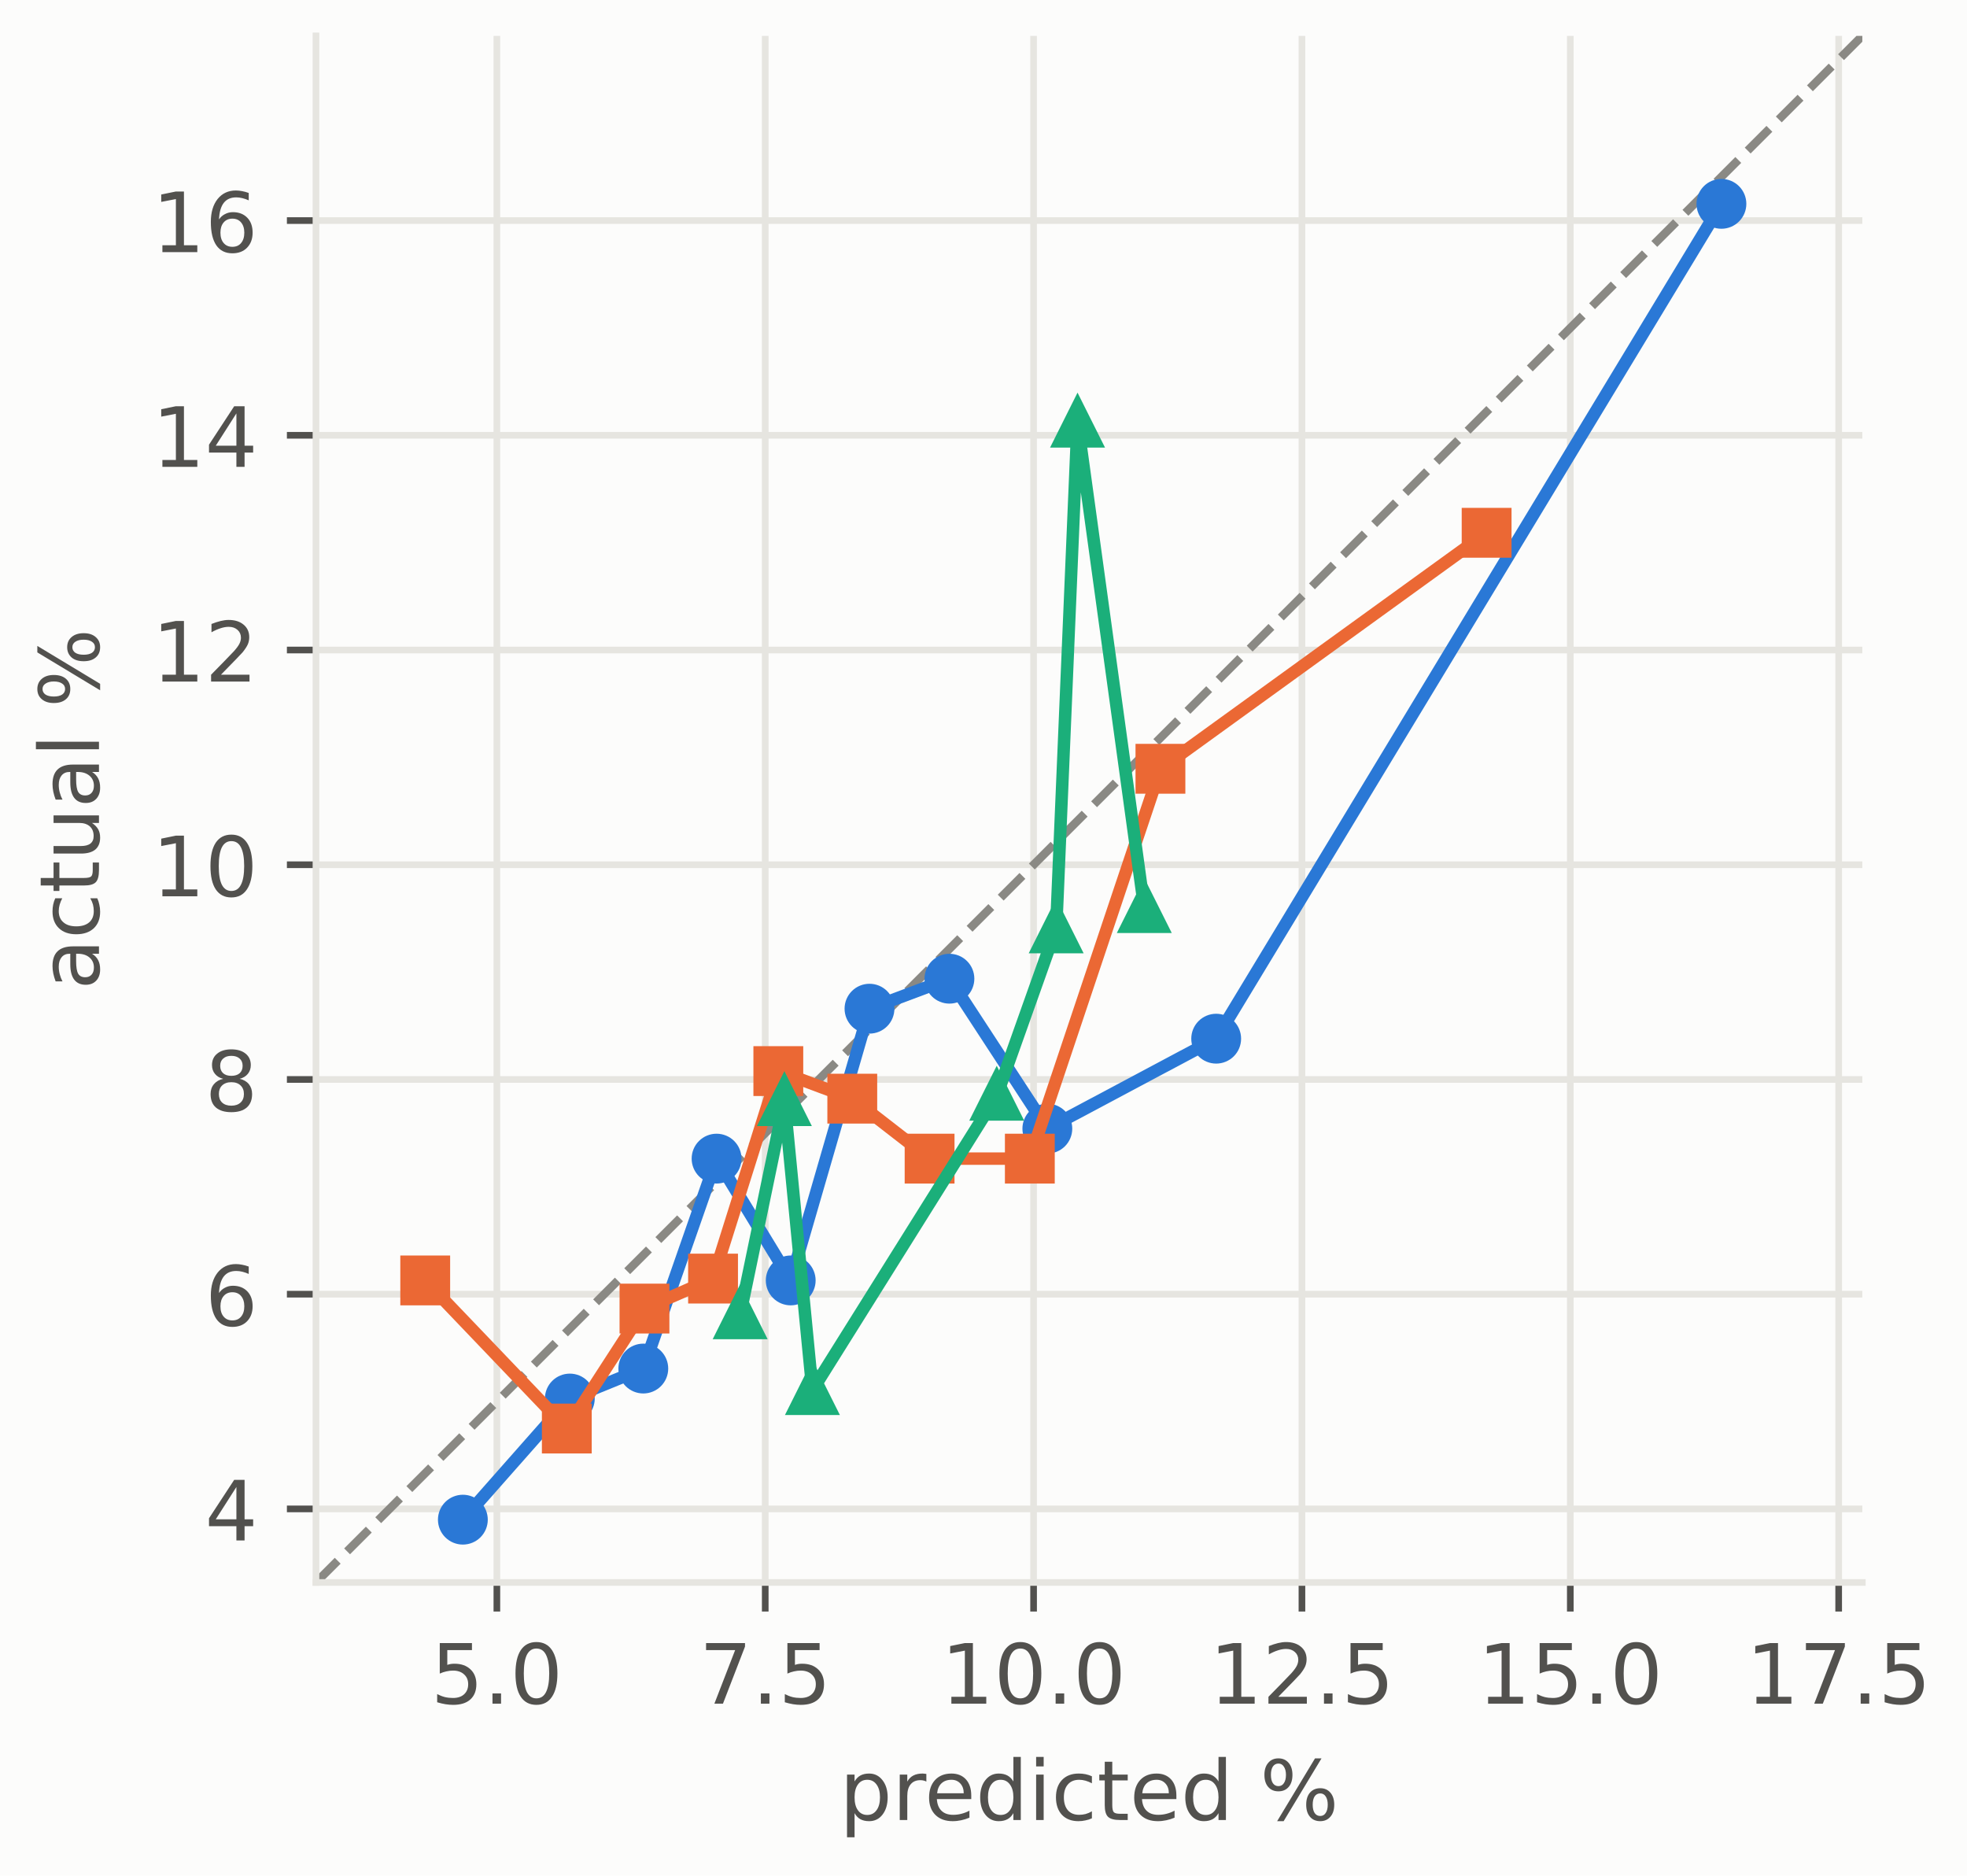
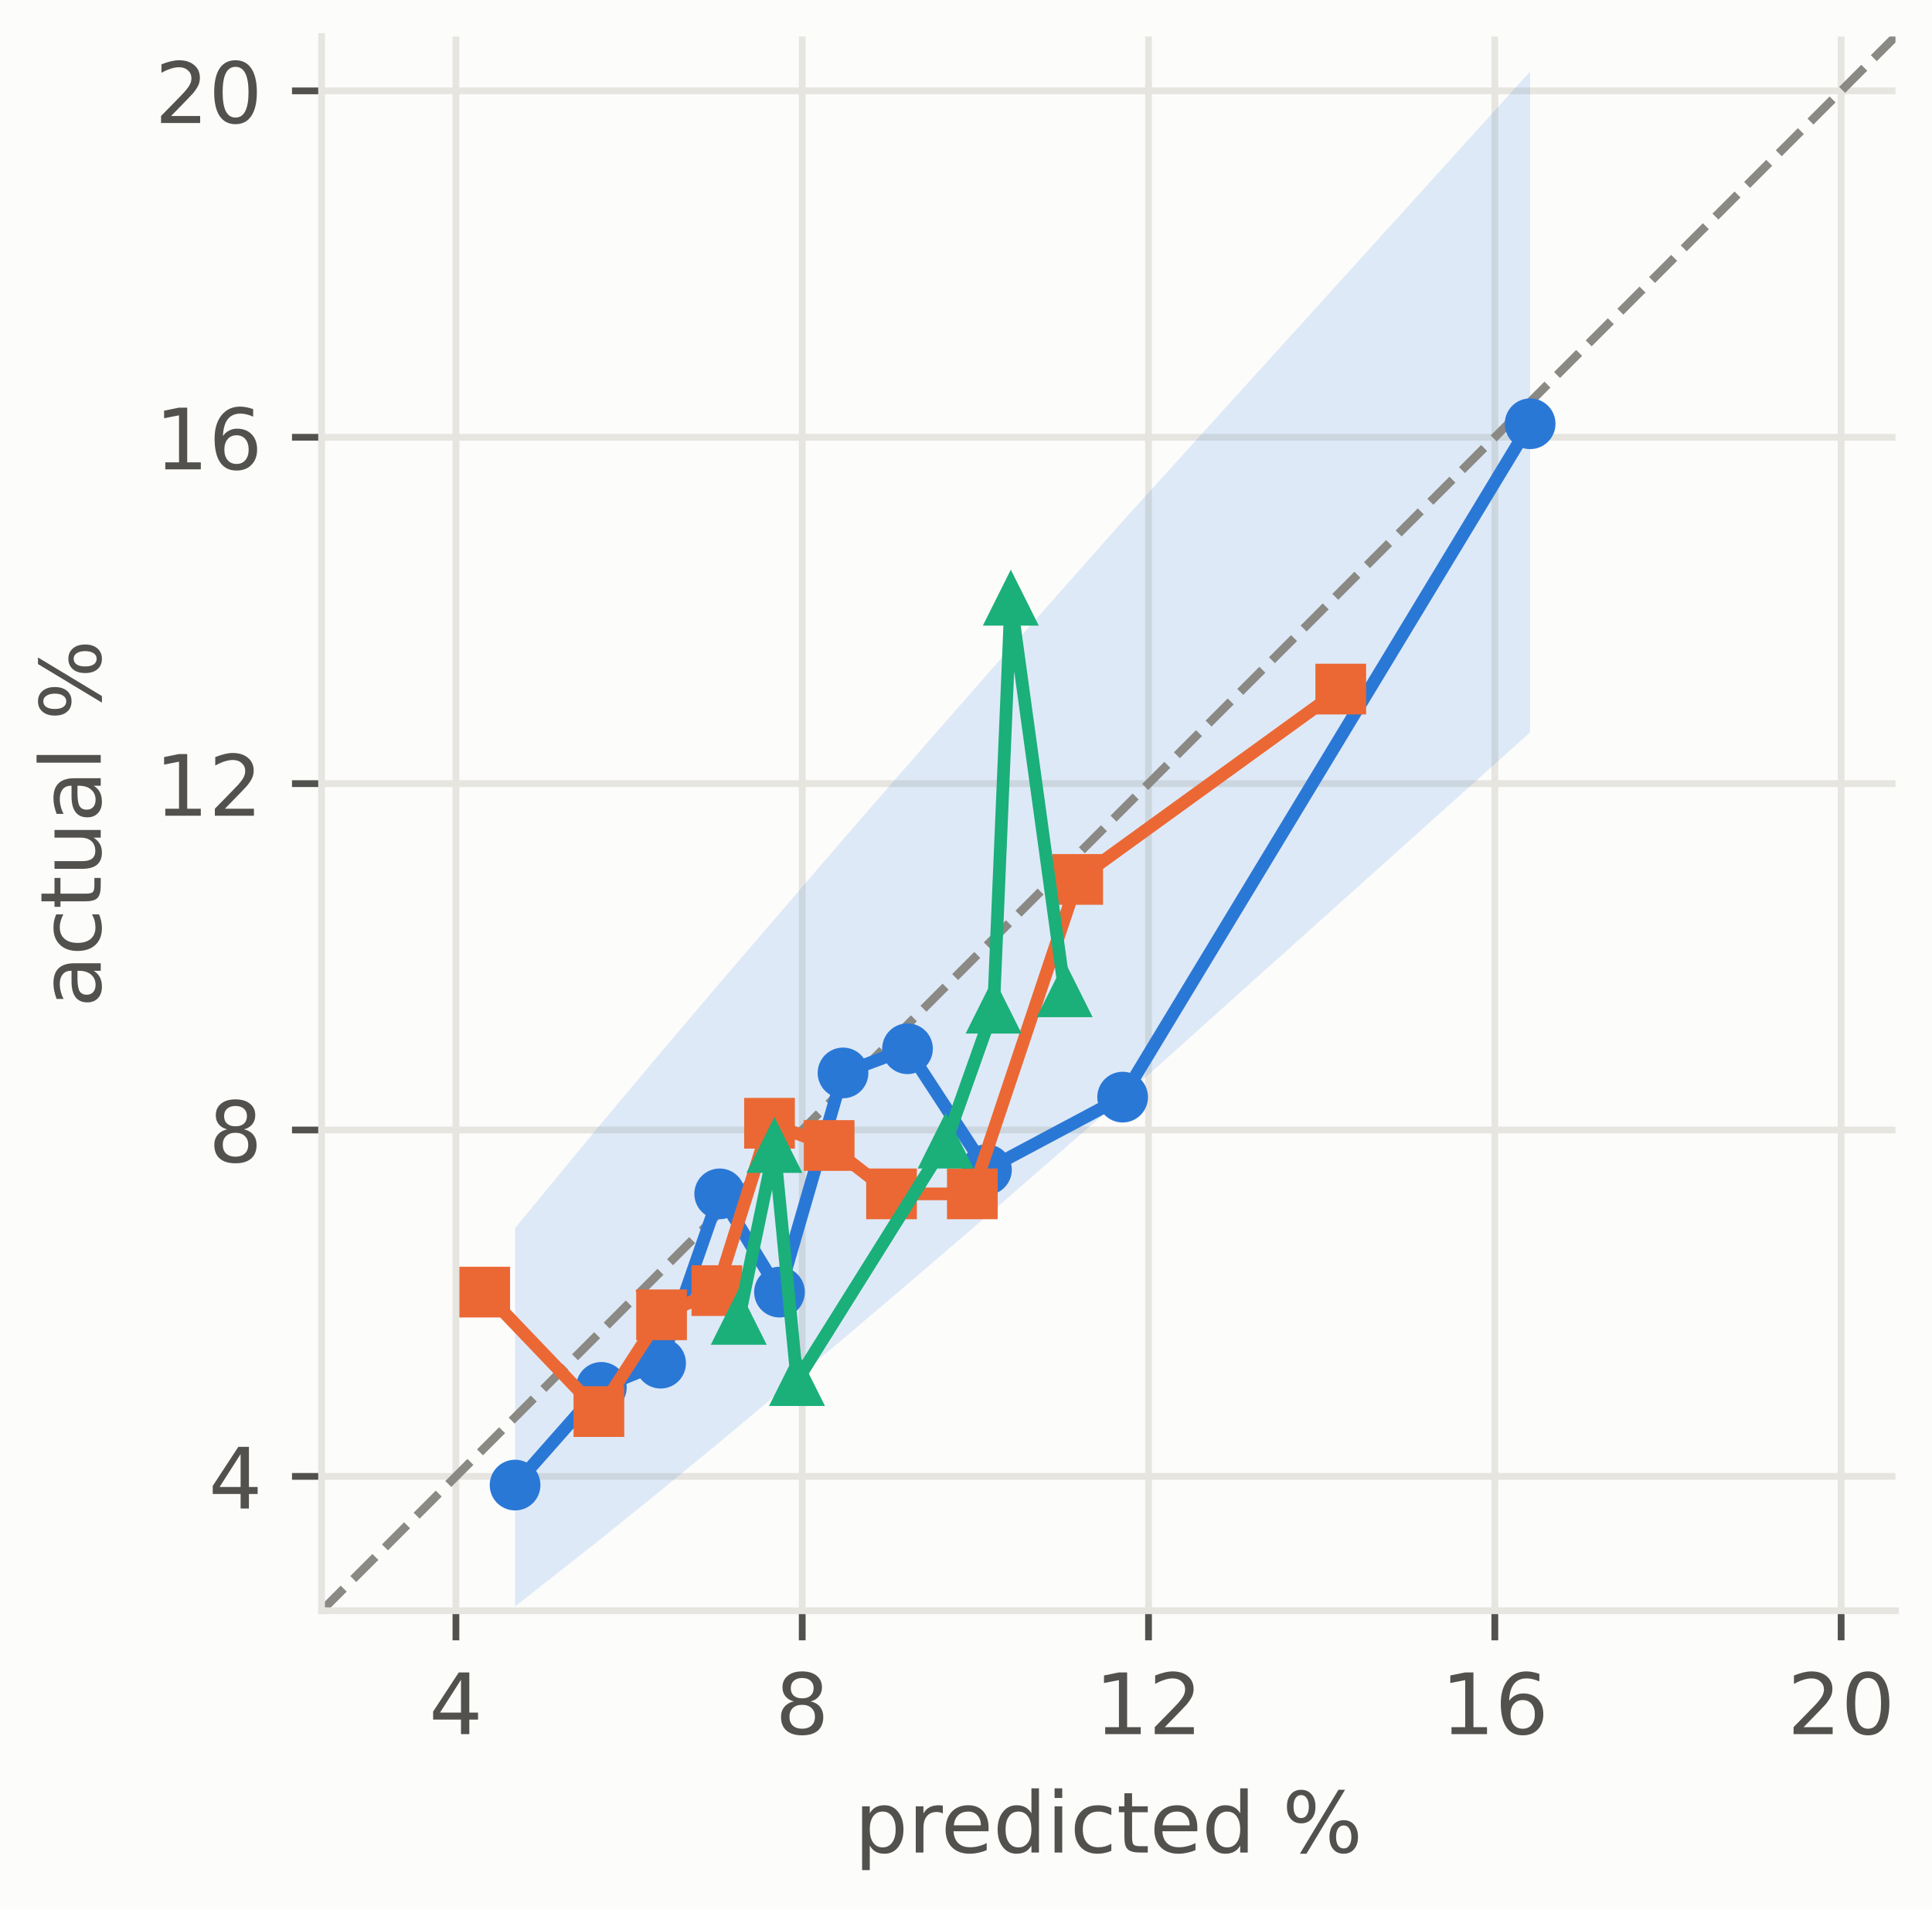
- <svg xmlns="http://www.w3.org/2000/svg" xmlns:xlink="http://www.w3.org/1999/xlink" width="236.848pt" height="225.84pt" viewBox="0 0 236.848 225.84" version="1.1">
+ <svg xmlns="http://www.w3.org/2000/svg" xmlns:xlink="http://www.w3.org/1999/xlink" width="228.565pt" height="225.84pt" viewBox="0 0 228.565 225.84" version="1.1">
  <defs>
    <style type="text/css">*{stroke-linejoin: round; stroke-linecap: butt}</style>
  </defs>
  <g id="figure_1">
    <g id="patch_1">
-       <path d="M 0 225.84  L 236.848 225.84  L 236.848 0  L 0 0  z " style="fill: #fcfcfb" />
+       <path d="M 0 225.84  L 228.565 225.84  L 228.565 -0  L 0 -0  z " style="fill: #fcfcfb" />
    </g>
    <g id="axes_1">
      <g id="patch_2">
        <path d="M 38.046 190.519  L 224.245 190.519  L 224.245 4.32  L 38.046 4.32  z " style="fill: #fcfcfb" />
      </g>
      <g id="matplotlib.axis_1">
        <g id="xtick_1">
          <g id="line2d_1">
-             <path d="M 59.828 190.519  L 59.828 4.32  " clip-path="url(#p90dc7dc027)" style="fill: none; stroke: #e6e5e0; stroke-width: 0.8; stroke-linecap: square" />
+             <path d="M 53.938 190.519  L 53.938 4.32  " clip-path="url(#p293405dffe)" style="fill: none; stroke: #e6e5e0; stroke-width: 0.8; stroke-linecap: square" />
          </g>
          <g id="line2d_2">
            <defs>
              <path id="m0102d7adbe" d="M 0 0  L 0 3.5  " style="stroke: #52514e; stroke-width: 0.8" />
            </defs>
            <g>
-               <use xlink:href="#m0102d7adbe" x="59.828" y="190.519" style="fill: #52514e; stroke: #52514e; stroke-width: 0.8" />
+               <use xlink:href="#m0102d7adbe" x="53.938" y="190.519" style="fill: #52514e; stroke: #52514e; stroke-width: 0.8" />
            </g>
          </g>
          <g id="text_1">
-             <text style="font-size: 10px; font-family: 'DejaVu Sans', 'Bitstream Vera Sans', 'Computer Modern Sans Serif', 'Lucida Grande', 'Verdana', 'Geneva', 'Lucid', 'Arial', 'Helvetica', 'Avant Garde', sans-serif; text-anchor: middle; fill: #52514e" x="59.828" y="205.116" transform="rotate(-0 59.8281 205.1164)">5.0</text>
+             <text style="font-size: 10px; font-family: 'DejaVu Sans', 'Bitstream Vera Sans', 'Computer Modern Sans Serif', 'Lucida Grande', 'Verdana', 'Geneva', 'Lucid', 'Arial', 'Helvetica', 'Avant Garde', sans-serif; text-anchor: middle; fill: #52514e" x="53.938" y="205.116" transform="rotate(-0 53.93787 205.1164)">4</text>
          </g>
        </g>
        <g id="xtick_2">
          <g id="line2d_3">
-             <path d="M 92.142 190.519  L 92.142 4.32  " clip-path="url(#p90dc7dc027)" style="fill: none; stroke: #e6e5e0; stroke-width: 0.8; stroke-linecap: square" />
+             <path d="M 94.907 190.519  L 94.907 4.32  " clip-path="url(#p293405dffe)" style="fill: none; stroke: #e6e5e0; stroke-width: 0.8; stroke-linecap: square" />
          </g>
          <g id="line2d_4">
            <g>
-               <use xlink:href="#m0102d7adbe" x="92.142" y="190.519" style="fill: #52514e; stroke: #52514e; stroke-width: 0.8" />
+               <use xlink:href="#m0102d7adbe" x="94.907" y="190.519" style="fill: #52514e; stroke: #52514e; stroke-width: 0.8" />
            </g>
          </g>
          <g id="text_2">
-             <text style="font-size: 10px; font-family: 'DejaVu Sans', 'Bitstream Vera Sans', 'Computer Modern Sans Serif', 'Lucida Grande', 'Verdana', 'Geneva', 'Lucid', 'Arial', 'Helvetica', 'Avant Garde', sans-serif; text-anchor: middle; fill: #52514e" x="92.142" y="205.116" transform="rotate(-0 92.14153 205.1164)">7.5</text>
+             <text style="font-size: 10px; font-family: 'DejaVu Sans', 'Bitstream Vera Sans', 'Computer Modern Sans Serif', 'Lucida Grande', 'Verdana', 'Geneva', 'Lucid', 'Arial', 'Helvetica', 'Avant Garde', sans-serif; text-anchor: middle; fill: #52514e" x="94.907" y="205.116" transform="rotate(-0 94.90704 205.1164)">8</text>
          </g>
        </g>
        <g id="xtick_3">
          <g id="line2d_5">
-             <path d="M 124.455 190.519  L 124.455 4.32  " clip-path="url(#p90dc7dc027)" style="fill: none; stroke: #e6e5e0; stroke-width: 0.8; stroke-linecap: square" />
+             <path d="M 135.876 190.519  L 135.876 4.32  " clip-path="url(#p293405dffe)" style="fill: none; stroke: #e6e5e0; stroke-width: 0.8; stroke-linecap: square" />
          </g>
          <g id="line2d_6">
            <g>
-               <use xlink:href="#m0102d7adbe" x="124.455" y="190.519" style="fill: #52514e; stroke: #52514e; stroke-width: 0.8" />
+               <use xlink:href="#m0102d7adbe" x="135.876" y="190.519" style="fill: #52514e; stroke: #52514e; stroke-width: 0.8" />
            </g>
          </g>
          <g id="text_3">
-             <text style="font-size: 10px; font-family: 'DejaVu Sans', 'Bitstream Vera Sans', 'Computer Modern Sans Serif', 'Lucida Grande', 'Verdana', 'Geneva', 'Lucid', 'Arial', 'Helvetica', 'Avant Garde', sans-serif; text-anchor: middle; fill: #52514e" x="124.455" y="205.116" transform="rotate(-0 124.455 205.1164)">10.0</text>
+             <text style="font-size: 10px; font-family: 'DejaVu Sans', 'Bitstream Vera Sans', 'Computer Modern Sans Serif', 'Lucida Grande', 'Verdana', 'Geneva', 'Lucid', 'Arial', 'Helvetica', 'Avant Garde', sans-serif; text-anchor: middle; fill: #52514e" x="135.876" y="205.116" transform="rotate(-0 135.8762 205.1164)">12</text>
          </g>
        </g>
        <g id="xtick_4">
          <g id="line2d_7">
-             <path d="M 156.768 190.519  L 156.768 4.32  " clip-path="url(#p90dc7dc027)" style="fill: none; stroke: #e6e5e0; stroke-width: 0.8; stroke-linecap: square" />
+             <path d="M 176.845 190.519  L 176.845 4.32  " clip-path="url(#p293405dffe)" style="fill: none; stroke: #e6e5e0; stroke-width: 0.8; stroke-linecap: square" />
          </g>
          <g id="line2d_8">
            <g>
-               <use xlink:href="#m0102d7adbe" x="156.768" y="190.519" style="fill: #52514e; stroke: #52514e; stroke-width: 0.8" />
+               <use xlink:href="#m0102d7adbe" x="176.845" y="190.519" style="fill: #52514e; stroke: #52514e; stroke-width: 0.8" />
            </g>
          </g>
          <g id="text_4">
-             <text style="font-size: 10px; font-family: 'DejaVu Sans', 'Bitstream Vera Sans', 'Computer Modern Sans Serif', 'Lucida Grande', 'Verdana', 'Geneva', 'Lucid', 'Arial', 'Helvetica', 'Avant Garde', sans-serif; text-anchor: middle; fill: #52514e" x="156.768" y="205.116" transform="rotate(-0 156.7684 205.1164)">12.5</text>
+             <text style="font-size: 10px; font-family: 'DejaVu Sans', 'Bitstream Vera Sans', 'Computer Modern Sans Serif', 'Lucida Grande', 'Verdana', 'Geneva', 'Lucid', 'Arial', 'Helvetica', 'Avant Garde', sans-serif; text-anchor: middle; fill: #52514e" x="176.845" y="205.116" transform="rotate(-0 176.8454 205.1164)">16</text>
          </g>
        </g>
        <g id="xtick_5">
          <g id="line2d_9">
-             <path d="M 189.082 190.519  L 189.082 4.32  " clip-path="url(#p90dc7dc027)" style="fill: none; stroke: #e6e5e0; stroke-width: 0.8; stroke-linecap: square" />
+             <path d="M 217.815 190.519  L 217.815 4.32  " clip-path="url(#p293405dffe)" style="fill: none; stroke: #e6e5e0; stroke-width: 0.8; stroke-linecap: square" />
          </g>
          <g id="line2d_10">
            <g>
-               <use xlink:href="#m0102d7adbe" x="189.082" y="190.519" style="fill: #52514e; stroke: #52514e; stroke-width: 0.8" />
+               <use xlink:href="#m0102d7adbe" x="217.815" y="190.519" style="fill: #52514e; stroke: #52514e; stroke-width: 0.8" />
            </g>
          </g>
          <g id="text_5">
-             <text style="font-size: 10px; font-family: 'DejaVu Sans', 'Bitstream Vera Sans', 'Computer Modern Sans Serif', 'Lucida Grande', 'Verdana', 'Geneva', 'Lucid', 'Arial', 'Helvetica', 'Avant Garde', sans-serif; text-anchor: middle; fill: #52514e" x="189.082" y="205.116" transform="rotate(-0 189.0818 205.1164)">15.0</text>
-           </g>
-         </g>
-         <g id="xtick_6">
-           <g id="line2d_11">
-             <path d="M 221.395 190.519  L 221.395 4.32  " clip-path="url(#p90dc7dc027)" style="fill: none; stroke: #e6e5e0; stroke-width: 0.8; stroke-linecap: square" />
-           </g>
-           <g id="line2d_12">
-             <g>
-               <use xlink:href="#m0102d7adbe" x="221.395" y="190.519" style="fill: #52514e; stroke: #52514e; stroke-width: 0.8" />
-             </g>
-           </g>
-           <g id="text_6">
-             <text style="font-size: 10px; font-family: 'DejaVu Sans', 'Bitstream Vera Sans', 'Computer Modern Sans Serif', 'Lucida Grande', 'Verdana', 'Geneva', 'Lucid', 'Arial', 'Helvetica', 'Avant Garde', sans-serif; text-anchor: middle; fill: #52514e" x="221.395" y="205.116" transform="rotate(-0 221.3953 205.1164)">17.5</text>
-           </g>
-         </g>
-         <g id="text_7">
+             <text style="font-size: 10px; font-family: 'DejaVu Sans', 'Bitstream Vera Sans', 'Computer Modern Sans Serif', 'Lucida Grande', 'Verdana', 'Geneva', 'Lucid', 'Arial', 'Helvetica', 'Avant Garde', sans-serif; text-anchor: middle; fill: #52514e" x="217.815" y="205.116" transform="rotate(-0 217.8145 205.1164)">20</text>
+           </g>
+         </g>
+         <g id="text_6">
          <text style="font-size: 10px; font-family: 'DejaVu Sans', 'Bitstream Vera Sans', 'Computer Modern Sans Serif', 'Lucida Grande', 'Verdana', 'Geneva', 'Lucid', 'Arial', 'Helvetica', 'Avant Garde', sans-serif; text-anchor: middle; fill: #52514e" x="131.145" y="219.117" transform="rotate(-0 131.1452 219.1172)">predicted %</text>
        </g>
      </g>
      <g id="matplotlib.axis_2">
        <g id="ytick_1">
-           <g id="line2d_13">
-             <path d="M 38.046 181.662  L 224.245 181.662  " clip-path="url(#p90dc7dc027)" style="fill: none; stroke: #e6e5e0; stroke-width: 0.8; stroke-linecap: square" />
-           </g>
-           <g id="line2d_14">
+           <g id="line2d_11">
+             <path d="M 38.046 174.627  L 224.245 174.627  " clip-path="url(#p293405dffe)" style="fill: none; stroke: #e6e5e0; stroke-width: 0.8; stroke-linecap: square" />
+           </g>
+           <g id="line2d_12">
            <defs>
              <path id="m92d0be4eff" d="M 0 0  L -3.5 0  " style="stroke: #52514e; stroke-width: 0.8" />
            </defs>
            <g>
-               <use xlink:href="#m92d0be4eff" x="38.046" y="181.662" style="fill: #52514e; stroke: #52514e; stroke-width: 0.8" />
+               <use xlink:href="#m92d0be4eff" x="38.046" y="174.627" style="fill: #52514e; stroke: #52514e; stroke-width: 0.8" />
+             </g>
+           </g>
+           <g id="text_7">
+             <text style="font-size: 10px; font-family: 'DejaVu Sans', 'Bitstream Vera Sans', 'Computer Modern Sans Serif', 'Lucida Grande', 'Verdana', 'Geneva', 'Lucid', 'Arial', 'Helvetica', 'Avant Garde', sans-serif; text-anchor: end; fill: #52514e" x="31.046" y="178.425" transform="rotate(-0 31.04578 178.4255)">4</text>
+           </g>
+         </g>
+         <g id="ytick_2">
+           <g id="line2d_13">
+             <path d="M 38.046 133.657  L 224.245 133.657  " clip-path="url(#p293405dffe)" style="fill: none; stroke: #e6e5e0; stroke-width: 0.8; stroke-linecap: square" />
+           </g>
+           <g id="line2d_14">
+             <g>
+               <use xlink:href="#m92d0be4eff" x="38.046" y="133.657" style="fill: #52514e; stroke: #52514e; stroke-width: 0.8" />
            </g>
          </g>
          <g id="text_8">
-             <text style="font-size: 10px; font-family: 'DejaVu Sans', 'Bitstream Vera Sans', 'Computer Modern Sans Serif', 'Lucida Grande', 'Verdana', 'Geneva', 'Lucid', 'Arial', 'Helvetica', 'Avant Garde', sans-serif; text-anchor: end; fill: #52514e" x="31.046" y="185.461" transform="rotate(-0 31.04578 185.4606)">4</text>
-           </g>
-         </g>
-         <g id="ytick_2">
+             <text style="font-size: 10px; font-family: 'DejaVu Sans', 'Bitstream Vera Sans', 'Computer Modern Sans Serif', 'Lucida Grande', 'Verdana', 'Geneva', 'Lucid', 'Arial', 'Helvetica', 'Avant Garde', sans-serif; text-anchor: end; fill: #52514e" x="31.046" y="137.456" transform="rotate(-0 31.04578 137.4563)">8</text>
+           </g>
+         </g>
+         <g id="ytick_3">
          <g id="line2d_15">
-             <path d="M 38.046 155.811  L 224.245 155.811  " clip-path="url(#p90dc7dc027)" style="fill: none; stroke: #e6e5e0; stroke-width: 0.8; stroke-linecap: square" />
+             <path d="M 38.046 92.688  L 224.245 92.688  " clip-path="url(#p293405dffe)" style="fill: none; stroke: #e6e5e0; stroke-width: 0.8; stroke-linecap: square" />
          </g>
          <g id="line2d_16">
            <g>
-               <use xlink:href="#m92d0be4eff" x="38.046" y="155.811" style="fill: #52514e; stroke: #52514e; stroke-width: 0.8" />
+               <use xlink:href="#m92d0be4eff" x="38.046" y="92.688" style="fill: #52514e; stroke: #52514e; stroke-width: 0.8" />
            </g>
          </g>
          <g id="text_9">
-             <text style="font-size: 10px; font-family: 'DejaVu Sans', 'Bitstream Vera Sans', 'Computer Modern Sans Serif', 'Lucida Grande', 'Verdana', 'Geneva', 'Lucid', 'Arial', 'Helvetica', 'Avant Garde', sans-serif; text-anchor: end; fill: #52514e" x="31.046" y="159.61" transform="rotate(-0 31.04578 159.6099)">6</text>
-           </g>
-         </g>
-         <g id="ytick_3">
+             <text style="font-size: 10px; font-family: 'DejaVu Sans', 'Bitstream Vera Sans', 'Computer Modern Sans Serif', 'Lucida Grande', 'Verdana', 'Geneva', 'Lucid', 'Arial', 'Helvetica', 'Avant Garde', sans-serif; text-anchor: end; fill: #52514e" x="31.046" y="96.487" transform="rotate(-0 31.04578 96.48715)">12</text>
+           </g>
+         </g>
+         <g id="ytick_4">
          <g id="line2d_17">
-             <path d="M 38.046 129.96  L 224.245 129.96  " clip-path="url(#p90dc7dc027)" style="fill: none; stroke: #e6e5e0; stroke-width: 0.8; stroke-linecap: square" />
+             <path d="M 38.046 51.719  L 224.245 51.719  " clip-path="url(#p293405dffe)" style="fill: none; stroke: #e6e5e0; stroke-width: 0.8; stroke-linecap: square" />
          </g>
          <g id="line2d_18">
            <g>
-               <use xlink:href="#m92d0be4eff" x="38.046" y="129.96" style="fill: #52514e; stroke: #52514e; stroke-width: 0.8" />
+               <use xlink:href="#m92d0be4eff" x="38.046" y="51.719" style="fill: #52514e; stroke: #52514e; stroke-width: 0.8" />
            </g>
          </g>
          <g id="text_10">
-             <text style="font-size: 10px; font-family: 'DejaVu Sans', 'Bitstream Vera Sans', 'Computer Modern Sans Serif', 'Lucida Grande', 'Verdana', 'Geneva', 'Lucid', 'Arial', 'Helvetica', 'Avant Garde', sans-serif; text-anchor: end; fill: #52514e" x="31.046" y="133.759" transform="rotate(-0 31.04578 133.7591)">8</text>
-           </g>
-         </g>
-         <g id="ytick_4">
+             <text style="font-size: 10px; font-family: 'DejaVu Sans', 'Bitstream Vera Sans', 'Computer Modern Sans Serif', 'Lucida Grande', 'Verdana', 'Geneva', 'Lucid', 'Arial', 'Helvetica', 'Avant Garde', sans-serif; text-anchor: end; fill: #52514e" x="31.046" y="55.518" transform="rotate(-0 31.04578 55.51798)">16</text>
+           </g>
+         </g>
+         <g id="ytick_5">
          <g id="line2d_19">
-             <path d="M 38.046 104.11  L 224.245 104.11  " clip-path="url(#p90dc7dc027)" style="fill: none; stroke: #e6e5e0; stroke-width: 0.8; stroke-linecap: square" />
+             <path d="M 38.046 10.75  L 224.245 10.75  " clip-path="url(#p293405dffe)" style="fill: none; stroke: #e6e5e0; stroke-width: 0.8; stroke-linecap: square" />
          </g>
          <g id="line2d_20">
            <g>
-               <use xlink:href="#m92d0be4eff" x="38.046" y="104.11" style="fill: #52514e; stroke: #52514e; stroke-width: 0.8" />
+               <use xlink:href="#m92d0be4eff" x="38.046" y="10.75" style="fill: #52514e; stroke: #52514e; stroke-width: 0.8" />
            </g>
          </g>
          <g id="text_11">
-             <text style="font-size: 10px; font-family: 'DejaVu Sans', 'Bitstream Vera Sans', 'Computer Modern Sans Serif', 'Lucida Grande', 'Verdana', 'Geneva', 'Lucid', 'Arial', 'Helvetica', 'Avant Garde', sans-serif; text-anchor: end; fill: #52514e" x="31.046" y="107.908" transform="rotate(-0 31.04578 107.9084)">10</text>
-           </g>
-         </g>
-         <g id="ytick_5">
-           <g id="line2d_21">
-             <path d="M 38.046 78.259  L 224.245 78.259  " clip-path="url(#p90dc7dc027)" style="fill: none; stroke: #e6e5e0; stroke-width: 0.8; stroke-linecap: square" />
-           </g>
-           <g id="line2d_22">
-             <g>
-               <use xlink:href="#m92d0be4eff" x="38.046" y="78.259" style="fill: #52514e; stroke: #52514e; stroke-width: 0.8" />
-             </g>
-           </g>
-           <g id="text_12">
-             <text style="font-size: 10px; font-family: 'DejaVu Sans', 'Bitstream Vera Sans', 'Computer Modern Sans Serif', 'Lucida Grande', 'Verdana', 'Geneva', 'Lucid', 'Arial', 'Helvetica', 'Avant Garde', sans-serif; text-anchor: end; fill: #52514e" x="31.046" y="82.058" transform="rotate(-0 31.04578 82.05763)">12</text>
-           </g>
-         </g>
-         <g id="ytick_6">
-           <g id="line2d_23">
-             <path d="M 38.046 52.408  L 224.245 52.408  " clip-path="url(#p90dc7dc027)" style="fill: none; stroke: #e6e5e0; stroke-width: 0.8; stroke-linecap: square" />
-           </g>
-           <g id="line2d_24">
-             <g>
-               <use xlink:href="#m92d0be4eff" x="38.046" y="52.408" style="fill: #52514e; stroke: #52514e; stroke-width: 0.8" />
-             </g>
-           </g>
-           <g id="text_13">
-             <text style="font-size: 10px; font-family: 'DejaVu Sans', 'Bitstream Vera Sans', 'Computer Modern Sans Serif', 'Lucida Grande', 'Verdana', 'Geneva', 'Lucid', 'Arial', 'Helvetica', 'Avant Garde', sans-serif; text-anchor: end; fill: #52514e" x="31.046" y="56.207" transform="rotate(-0 31.04578 56.20688)">14</text>
-           </g>
-         </g>
-         <g id="ytick_7">
-           <g id="line2d_25">
-             <path d="M 38.046 26.557  L 224.245 26.557  " clip-path="url(#p90dc7dc027)" style="fill: none; stroke: #e6e5e0; stroke-width: 0.8; stroke-linecap: square" />
-           </g>
-           <g id="line2d_26">
-             <g>
-               <use xlink:href="#m92d0be4eff" x="38.046" y="26.557" style="fill: #52514e; stroke: #52514e; stroke-width: 0.8" />
-             </g>
-           </g>
-           <g id="text_14">
-             <text style="font-size: 10px; font-family: 'DejaVu Sans', 'Bitstream Vera Sans', 'Computer Modern Sans Serif', 'Lucida Grande', 'Verdana', 'Geneva', 'Lucid', 'Arial', 'Helvetica', 'Avant Garde', sans-serif; text-anchor: end; fill: #52514e" x="31.046" y="30.356" transform="rotate(-0 31.04578 30.35613)">16</text>
-           </g>
-         </g>
-         <g id="text_15">
+             <text style="font-size: 10px; font-family: 'DejaVu Sans', 'Bitstream Vera Sans', 'Computer Modern Sans Serif', 'Lucida Grande', 'Verdana', 'Geneva', 'Lucid', 'Arial', 'Helvetica', 'Avant Garde', sans-serif; text-anchor: end; fill: #52514e" x="31.046" y="14.549" transform="rotate(-0 31.04578 14.54882)">20</text>
+           </g>
+         </g>
+         <g id="text_12">
          <text style="font-size: 10px; font-family: 'DejaVu Sans', 'Bitstream Vera Sans', 'Computer Modern Sans Serif', 'Lucida Grande', 'Verdana', 'Geneva', 'Lucid', 'Arial', 'Helvetica', 'Avant Garde', sans-serif; text-anchor: middle; fill: #52514e" x="11.918" y="97.419" transform="rotate(-90 11.91844 97.41937)">actual %</text>
        </g>
      </g>
-       <g id="line2d_27">
-         <path d="M 38.046 190.519  L 224.245 4.32  " clip-path="url(#p90dc7dc027)" style="fill: none; stroke-dasharray: 3.7,1.6; stroke-dashoffset: 0; stroke: #8a8984" />
-       </g>
-       <g id="line2d_28">
-         <path d="M 55.734 182.958  L 68.613 168.375  L 77.461 164.765  L 86.283 139.492  L 95.21 154.155  L 104.696 121.44  L 114.321 117.829  L 126.111 135.881  L 146.442 125.05  L 207.278 24.541  " clip-path="url(#p90dc7dc027)" style="fill: none; stroke: #2a78d6; stroke-width: 1.5; stroke-linecap: square" />
+       <g id="FillBetweenPolyCollection_1">
+         <defs>
+           <path id="m6615db1939" d="M 60.936 -80.589  L 60.936 -35.833  L 71.142 -43.861  L 78.153 -49.529  L 85.144 -55.265  L 92.217 -61.185  L 99.734 -67.467  L 107.362 -73.948  L 116.704 -81.971  L 132.814 -95.992  L 181.022 -139.218  L 181.022 -217.377  L 181.022 -217.377  L 132.814 -164.187  L 116.704 -145.987  L 107.362 -135.325  L 99.734 -126.552  L 92.217 -117.8  L 85.144 -109.572  L 78.153 -101.327  L 71.142 -92.973  L 60.936 -80.589  z " />
+         </defs>
+         <g clip-path="url(#p293405dffe)">
+           <use xlink:href="#m6615db1939" x="0" y="225.84" style="fill: #2a78d6; fill-opacity: 0.14" />
+         </g>
+       </g>
+       <g id="line2d_21">
+         <path d="M 38.046 190.519  L 224.245 4.32  " clip-path="url(#p293405dffe)" style="fill: none; stroke-dasharray: 3.7,1.6; stroke-dashoffset: 0; stroke: #8a8984" />
+       </g>
+       <g id="line2d_22">
+         <path d="M 60.936 175.654  L 71.142 164.098  L 78.153 161.237  L 85.144 141.21  L 92.217 152.83  L 99.734 126.906  L 107.362 124.045  L 116.704 138.349  L 132.814 129.767  L 181.022 50.121  " clip-path="url(#p293405dffe)" style="fill: none; stroke: #2a78d6; stroke-width: 1.5; stroke-linecap: square" />
        <defs>
          <path id="m9e05c67809" d="M 0 2.5  C 0.663 2.5 1.299 2.237 1.768 1.768  C 2.237 1.299 2.5 0.663 2.5 0  C 2.5 -0.663 2.237 -1.299 1.768 -1.768  C 1.299 -2.237 0.663 -2.5 0 -2.5  C -0.663 -2.5 -1.299 -2.237 -1.768 -1.768  C -2.237 -1.299 -2.5 -0.663 -2.5 0  C -2.5 0.663 -2.237 1.299 -1.768 1.768  C -1.299 2.237 -0.663 2.5 0 2.5  z " style="stroke: #2a78d6" />
        </defs>
-         <g clip-path="url(#p90dc7dc027)">
-           <use xlink:href="#m9e05c67809" x="55.734" y="182.958" style="fill: #2a78d6; stroke: #2a78d6" />
-           <use xlink:href="#m9e05c67809" x="68.613" y="168.375" style="fill: #2a78d6; stroke: #2a78d6" />
-           <use xlink:href="#m9e05c67809" x="77.461" y="164.765" style="fill: #2a78d6; stroke: #2a78d6" />
-           <use xlink:href="#m9e05c67809" x="86.283" y="139.492" style="fill: #2a78d6; stroke: #2a78d6" />
-           <use xlink:href="#m9e05c67809" x="95.21" y="154.155" style="fill: #2a78d6; stroke: #2a78d6" />
-           <use xlink:href="#m9e05c67809" x="104.696" y="121.44" style="fill: #2a78d6; stroke: #2a78d6" />
-           <use xlink:href="#m9e05c67809" x="114.321" y="117.829" style="fill: #2a78d6; stroke: #2a78d6" />
-           <use xlink:href="#m9e05c67809" x="126.111" y="135.881" style="fill: #2a78d6; stroke: #2a78d6" />
-           <use xlink:href="#m9e05c67809" x="146.442" y="125.05" style="fill: #2a78d6; stroke: #2a78d6" />
-           <use xlink:href="#m9e05c67809" x="207.278" y="24.541" style="fill: #2a78d6; stroke: #2a78d6" />
-         </g>
-       </g>
-       <g id="line2d_29">
-         <path d="M 51.201 154.155  L 68.25 171.986  L 77.602 157.544  L 85.859 153.934  L 93.719 128.952  L 102.624 132.271  L 111.933 139.492  L 124.003 139.492  L 139.729 92.556  L 179.005 64.145  " clip-path="url(#p90dc7dc027)" style="fill: none; stroke: #eb6834; stroke-width: 1.5; stroke-linecap: square" />
+         <g clip-path="url(#p293405dffe)">
+           <use xlink:href="#m9e05c67809" x="60.936" y="175.654" style="fill: #2a78d6; stroke: #2a78d6" />
+           <use xlink:href="#m9e05c67809" x="71.142" y="164.098" style="fill: #2a78d6; stroke: #2a78d6" />
+           <use xlink:href="#m9e05c67809" x="78.153" y="161.237" style="fill: #2a78d6; stroke: #2a78d6" />
+           <use xlink:href="#m9e05c67809" x="85.144" y="141.21" style="fill: #2a78d6; stroke: #2a78d6" />
+           <use xlink:href="#m9e05c67809" x="92.217" y="152.83" style="fill: #2a78d6; stroke: #2a78d6" />
+           <use xlink:href="#m9e05c67809" x="99.734" y="126.906" style="fill: #2a78d6; stroke: #2a78d6" />
+           <use xlink:href="#m9e05c67809" x="107.362" y="124.045" style="fill: #2a78d6; stroke: #2a78d6" />
+           <use xlink:href="#m9e05c67809" x="116.704" y="138.349" style="fill: #2a78d6; stroke: #2a78d6" />
+           <use xlink:href="#m9e05c67809" x="132.814" y="129.767" style="fill: #2a78d6; stroke: #2a78d6" />
+           <use xlink:href="#m9e05c67809" x="181.022" y="50.121" style="fill: #2a78d6; stroke: #2a78d6" />
+         </g>
+       </g>
+       <g id="line2d_23">
+         <path d="M 57.344 152.83  L 70.853 166.959  L 78.264 155.515  L 84.807 152.654  L 91.036 132.859  L 98.093 135.489  L 105.469 141.21  L 115.034 141.21  L 127.495 104.018  L 158.618 81.505  " clip-path="url(#p293405dffe)" style="fill: none; stroke: #eb6834; stroke-width: 1.5; stroke-linecap: square" />
        <defs>
          <path id="m5184afe8d9" d="M -2.5 2.5  L 2.5 2.5  L 2.5 -2.5  L -2.5 -2.5  z " style="stroke: #eb6834; stroke-linejoin: miter" />
        </defs>
-         <g clip-path="url(#p90dc7dc027)">
-           <use xlink:href="#m5184afe8d9" x="51.201" y="154.155" style="fill: #eb6834; stroke: #eb6834; stroke-linejoin: miter" />
-           <use xlink:href="#m5184afe8d9" x="68.25" y="171.986" style="fill: #eb6834; stroke: #eb6834; stroke-linejoin: miter" />
-           <use xlink:href="#m5184afe8d9" x="77.602" y="157.544" style="fill: #eb6834; stroke: #eb6834; stroke-linejoin: miter" />
-           <use xlink:href="#m5184afe8d9" x="85.859" y="153.934" style="fill: #eb6834; stroke: #eb6834; stroke-linejoin: miter" />
-           <use xlink:href="#m5184afe8d9" x="93.719" y="128.952" style="fill: #eb6834; stroke: #eb6834; stroke-linejoin: miter" />
-           <use xlink:href="#m5184afe8d9" x="102.624" y="132.271" style="fill: #eb6834; stroke: #eb6834; stroke-linejoin: miter" />
-           <use xlink:href="#m5184afe8d9" x="111.933" y="139.492" style="fill: #eb6834; stroke: #eb6834; stroke-linejoin: miter" />
-           <use xlink:href="#m5184afe8d9" x="124.003" y="139.492" style="fill: #eb6834; stroke: #eb6834; stroke-linejoin: miter" />
-           <use xlink:href="#m5184afe8d9" x="139.729" y="92.556" style="fill: #eb6834; stroke: #eb6834; stroke-linejoin: miter" />
-           <use xlink:href="#m5184afe8d9" x="179.005" y="64.145" style="fill: #eb6834; stroke: #eb6834; stroke-linejoin: miter" />
-         </g>
-       </g>
-       <g id="line2d_30">
-         <path d="M 89.124 158.232  L 94.449 132.574  L 97.824 167.361  L 120.017 131.924  L 127.175 111.775  L 129.747 50.887  L 137.785 109.332  " clip-path="url(#p90dc7dc027)" style="fill: none; stroke: #1baf7a; stroke-width: 1.5; stroke-linecap: square" />
+         <g clip-path="url(#p293405dffe)">
+           <use xlink:href="#m5184afe8d9" x="57.344" y="152.83" style="fill: #eb6834; stroke: #eb6834; stroke-linejoin: miter" />
+           <use xlink:href="#m5184afe8d9" x="70.853" y="166.959" style="fill: #eb6834; stroke: #eb6834; stroke-linejoin: miter" />
+           <use xlink:href="#m5184afe8d9" x="78.264" y="155.515" style="fill: #eb6834; stroke: #eb6834; stroke-linejoin: miter" />
+           <use xlink:href="#m5184afe8d9" x="84.807" y="152.654" style="fill: #eb6834; stroke: #eb6834; stroke-linejoin: miter" />
+           <use xlink:href="#m5184afe8d9" x="91.036" y="132.859" style="fill: #eb6834; stroke: #eb6834; stroke-linejoin: miter" />
+           <use xlink:href="#m5184afe8d9" x="98.093" y="135.489" style="fill: #eb6834; stroke: #eb6834; stroke-linejoin: miter" />
+           <use xlink:href="#m5184afe8d9" x="105.469" y="141.21" style="fill: #eb6834; stroke: #eb6834; stroke-linejoin: miter" />
+           <use xlink:href="#m5184afe8d9" x="115.034" y="141.21" style="fill: #eb6834; stroke: #eb6834; stroke-linejoin: miter" />
+           <use xlink:href="#m5184afe8d9" x="127.495" y="104.018" style="fill: #eb6834; stroke: #eb6834; stroke-linejoin: miter" />
+           <use xlink:href="#m5184afe8d9" x="158.618" y="81.505" style="fill: #eb6834; stroke: #eb6834; stroke-linejoin: miter" />
+         </g>
+       </g>
+       <g id="line2d_24">
+         <path d="M 87.395 156.06  L 91.615 135.729  L 94.289 163.295  L 111.875 135.213  L 117.547 119.247  L 119.585 70.999  L 125.955 117.311  " clip-path="url(#p293405dffe)" style="fill: none; stroke: #1baf7a; stroke-width: 1.5; stroke-linecap: square" />
        <defs>
          <path id="mae01bb3ca6" d="M 0 -2.5  L -2.5 2.5  L 2.5 2.5  z " style="stroke: #1baf7a; stroke-linejoin: miter" />
        </defs>
-         <g clip-path="url(#p90dc7dc027)">
-           <use xlink:href="#mae01bb3ca6" x="89.124" y="158.232" style="fill: #1baf7a; stroke: #1baf7a; stroke-linejoin: miter" />
-           <use xlink:href="#mae01bb3ca6" x="94.449" y="132.574" style="fill: #1baf7a; stroke: #1baf7a; stroke-linejoin: miter" />
-           <use xlink:href="#mae01bb3ca6" x="97.824" y="167.361" style="fill: #1baf7a; stroke: #1baf7a; stroke-linejoin: miter" />
-           <use xlink:href="#mae01bb3ca6" x="120.017" y="131.924" style="fill: #1baf7a; stroke: #1baf7a; stroke-linejoin: miter" />
-           <use xlink:href="#mae01bb3ca6" x="127.175" y="111.775" style="fill: #1baf7a; stroke: #1baf7a; stroke-linejoin: miter" />
-           <use xlink:href="#mae01bb3ca6" x="129.747" y="50.887" style="fill: #1baf7a; stroke: #1baf7a; stroke-linejoin: miter" />
-           <use xlink:href="#mae01bb3ca6" x="137.785" y="109.332" style="fill: #1baf7a; stroke: #1baf7a; stroke-linejoin: miter" />
+         <g clip-path="url(#p293405dffe)">
+           <use xlink:href="#mae01bb3ca6" x="87.395" y="156.06" style="fill: #1baf7a; stroke: #1baf7a; stroke-linejoin: miter" />
+           <use xlink:href="#mae01bb3ca6" x="91.615" y="135.729" style="fill: #1baf7a; stroke: #1baf7a; stroke-linejoin: miter" />
+           <use xlink:href="#mae01bb3ca6" x="94.289" y="163.295" style="fill: #1baf7a; stroke: #1baf7a; stroke-linejoin: miter" />
+           <use xlink:href="#mae01bb3ca6" x="111.875" y="135.213" style="fill: #1baf7a; stroke: #1baf7a; stroke-linejoin: miter" />
+           <use xlink:href="#mae01bb3ca6" x="117.547" y="119.247" style="fill: #1baf7a; stroke: #1baf7a; stroke-linejoin: miter" />
+           <use xlink:href="#mae01bb3ca6" x="119.585" y="70.999" style="fill: #1baf7a; stroke: #1baf7a; stroke-linejoin: miter" />
+           <use xlink:href="#mae01bb3ca6" x="125.955" y="117.311" style="fill: #1baf7a; stroke: #1baf7a; stroke-linejoin: miter" />
        </g>
      </g>
      <g id="patch_3">
        <path d="M 38.046 190.519  L 38.046 4.32  " style="fill: none; stroke: #e6e5e0; stroke-width: 0.8; stroke-linejoin: miter; stroke-linecap: square" />
      </g>
      <g id="patch_4">
        <path d="M 38.046 190.519  L 224.245 190.519  " style="fill: none; stroke: #e6e5e0; stroke-width: 0.8; stroke-linejoin: miter; stroke-linecap: square" />
      </g>
    </g>
  </g>
  <defs>
-     <clipPath id="p90dc7dc027">
+     <clipPath id="p293405dffe">
      <rect x="38.046" y="4.32" width="186.199" height="186.199" />
    </clipPath>
  </defs>
</svg>
